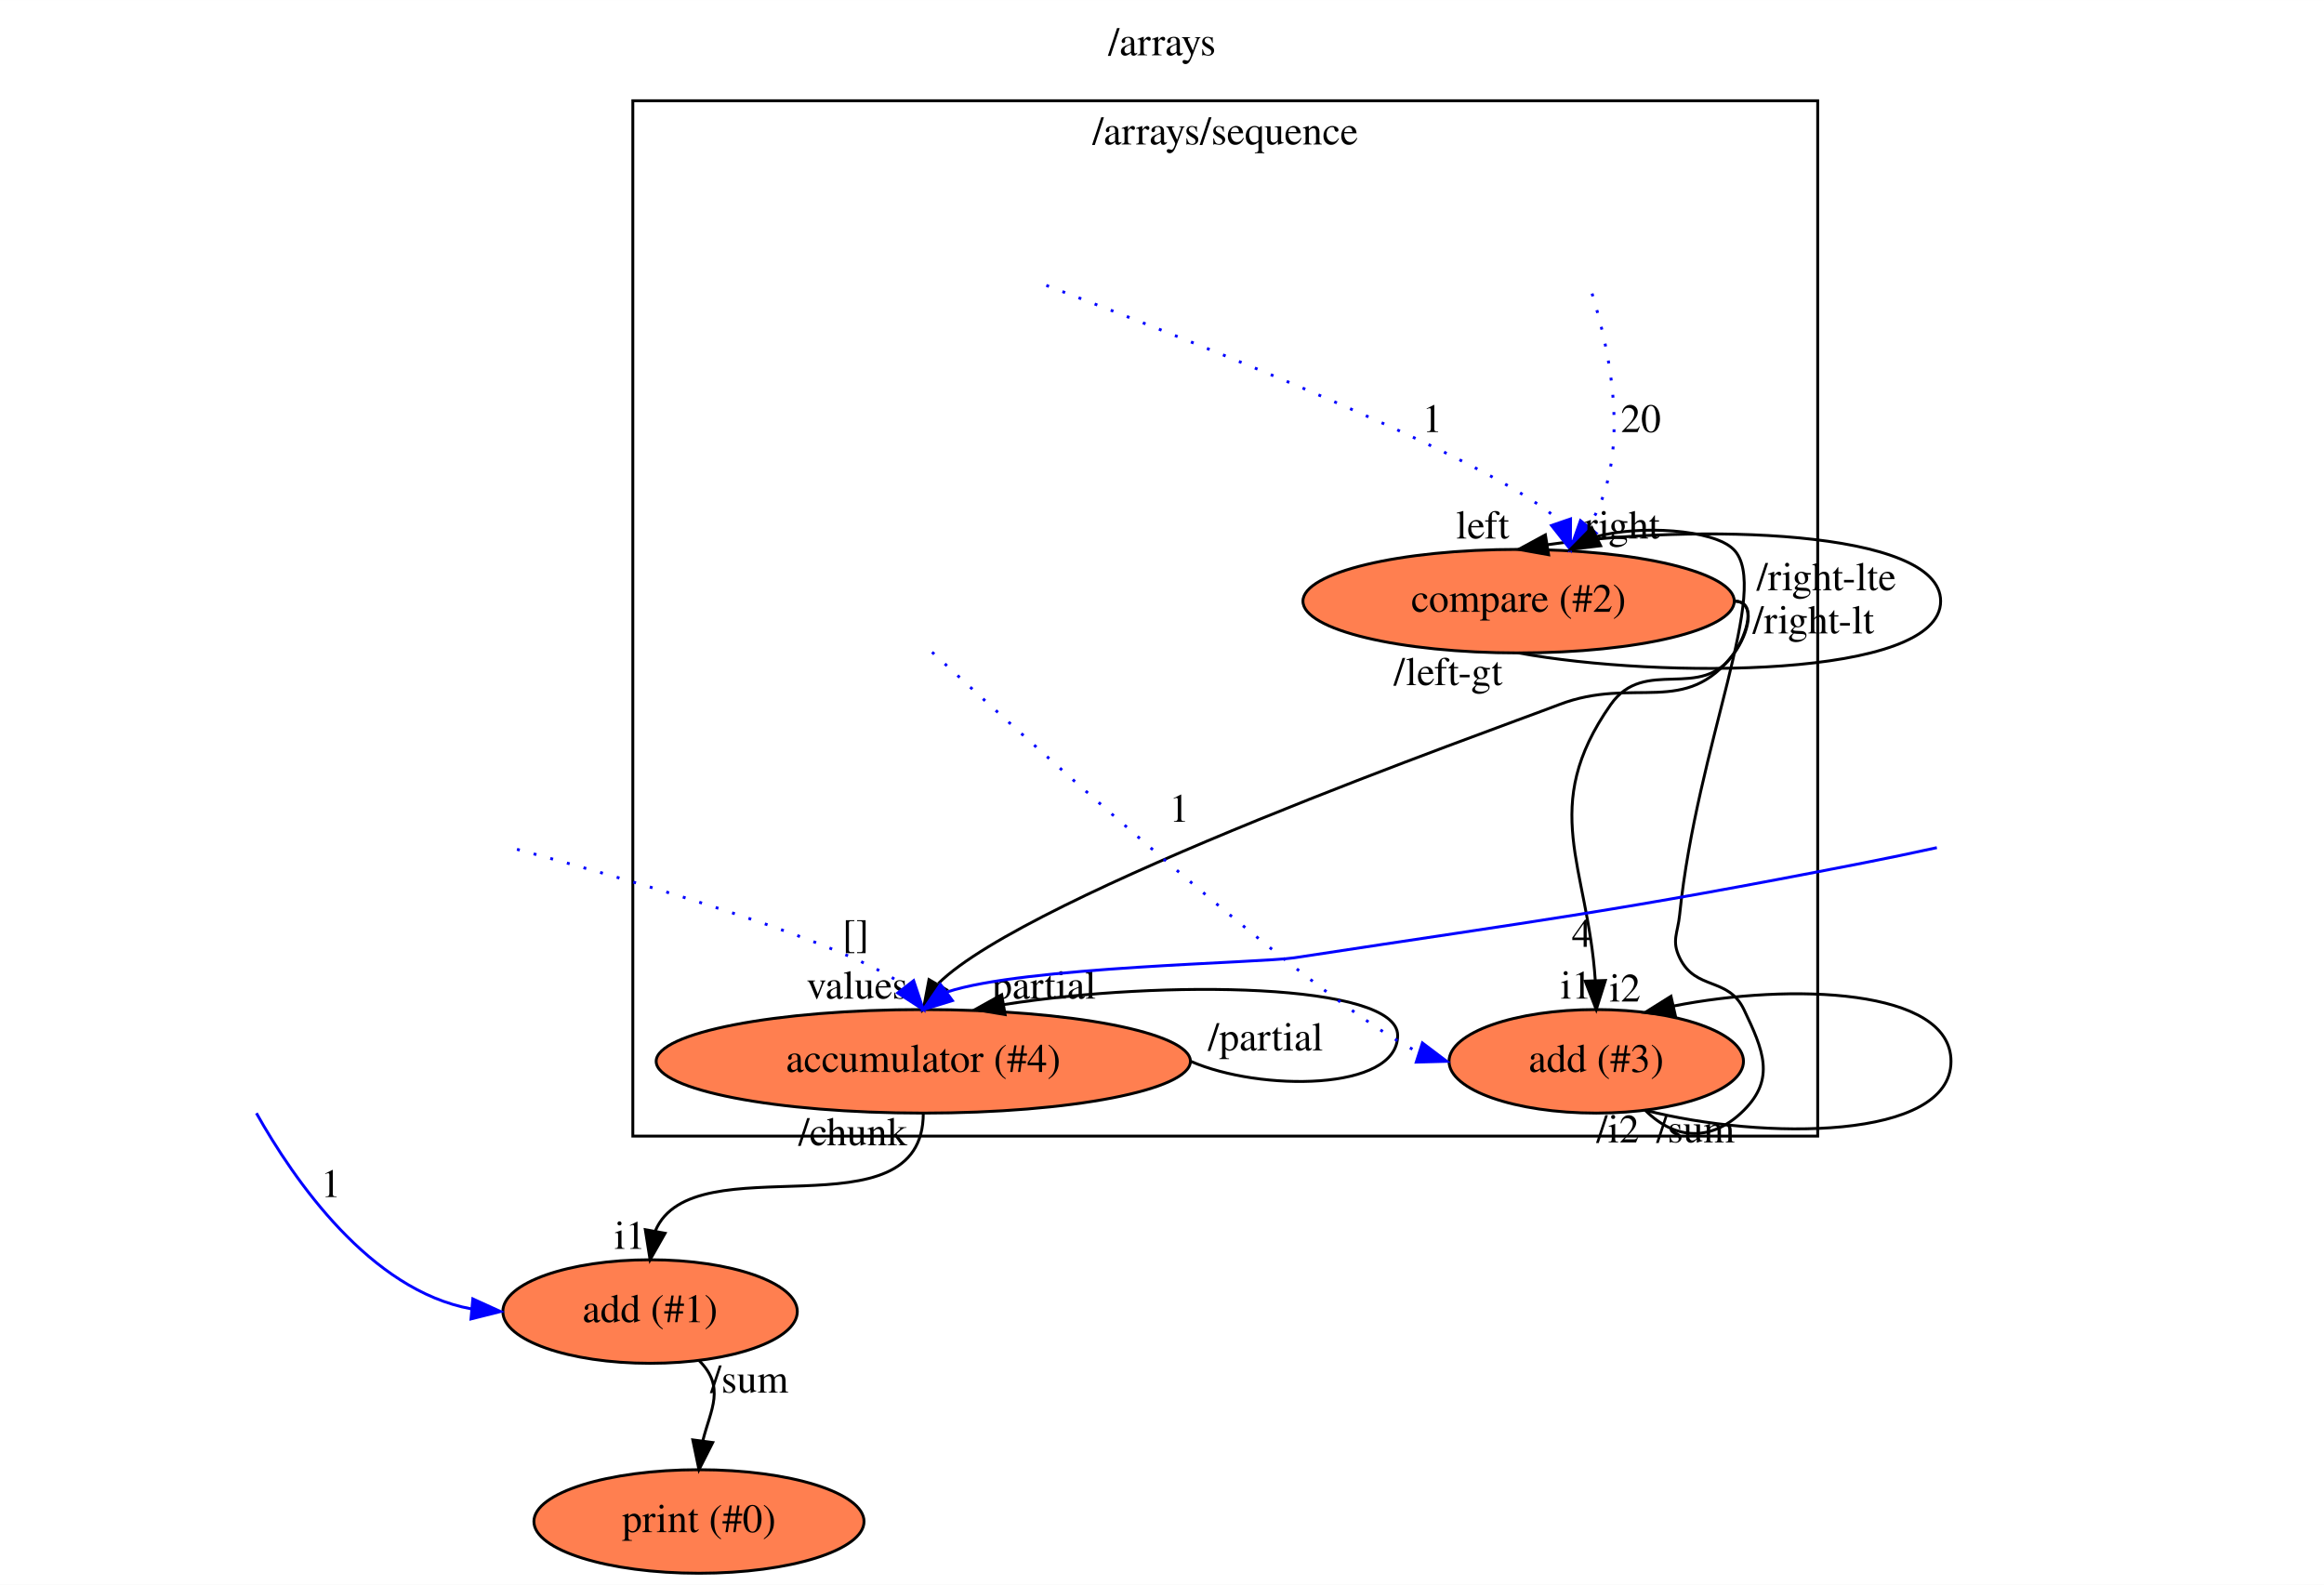
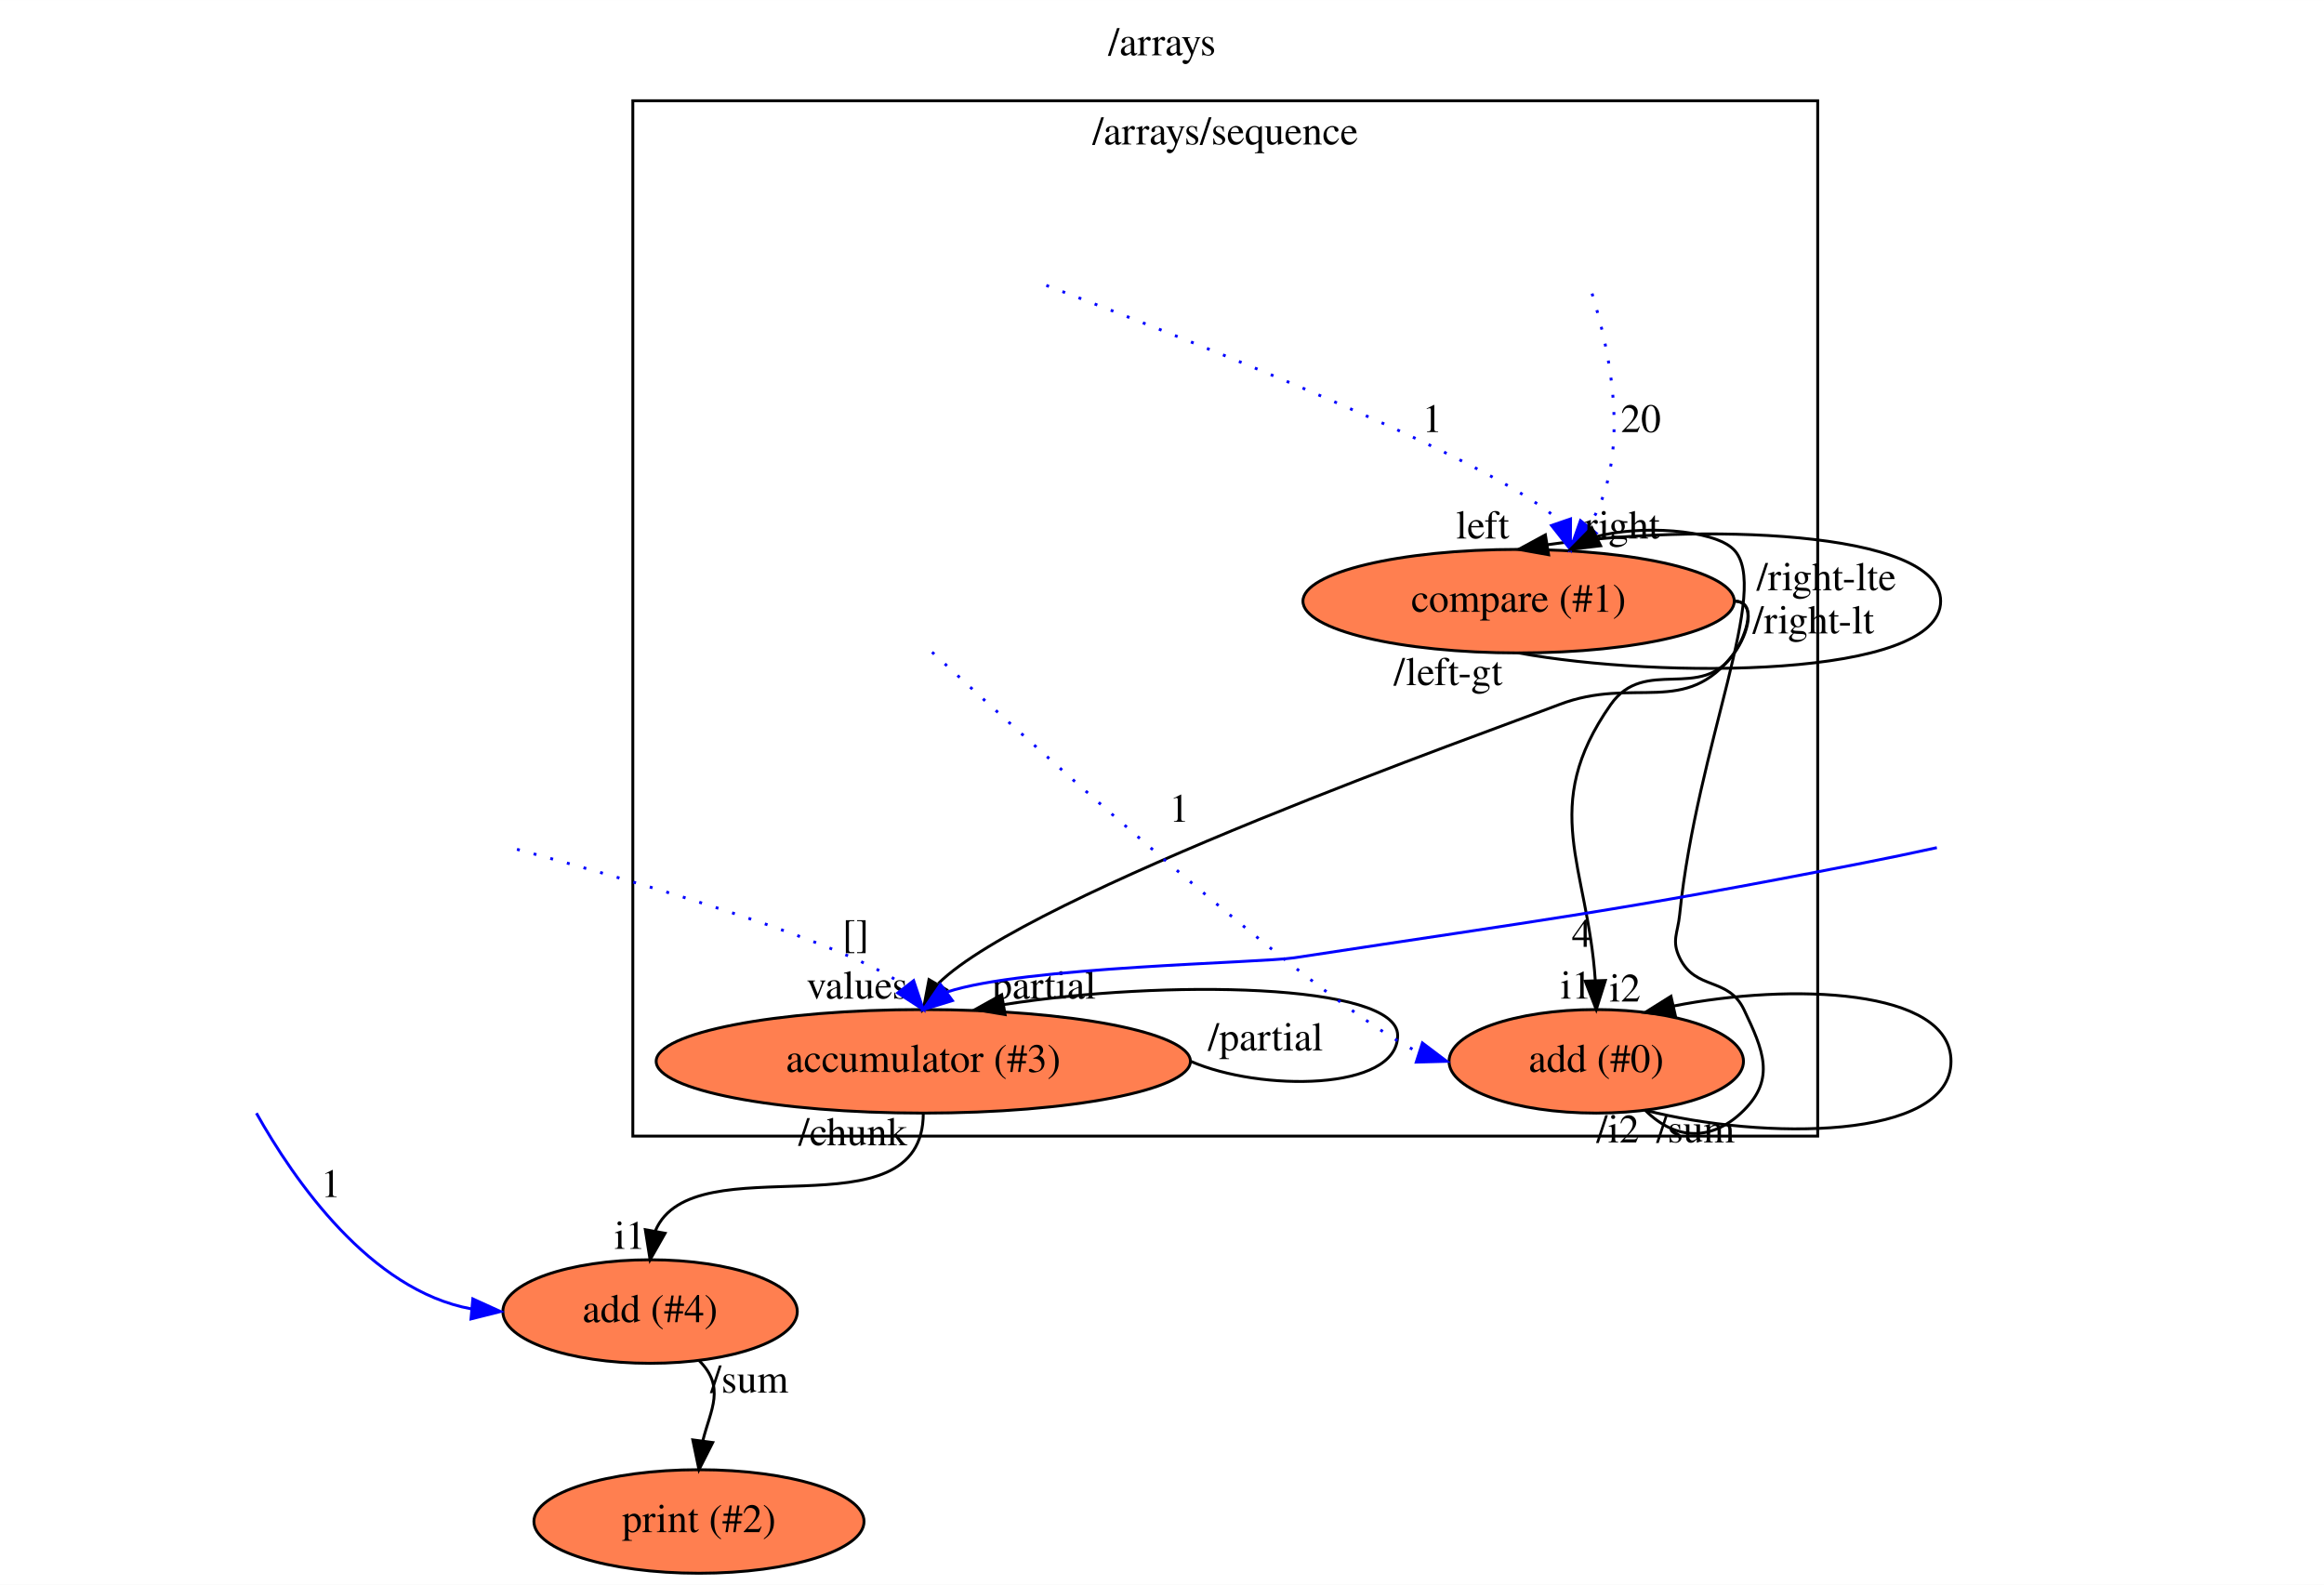
<svg xmlns="http://www.w3.org/2000/svg" xmlns:xlink="http://www.w3.org/1999/xlink" width="808pt" height="551pt" viewBox="0.00 0.00 808.09 551.00">
  <g id="graph0" class="graph" transform="scale(1 1) rotate(0) translate(4 547)">
    <polygon fill="#ffffff" stroke="transparent" points="-4,4 -4,-547 804.087,-547 804.087,4 -4,4" />
    <text text-anchor="middle" x="400.043" y="-527.8" font-family="Times,serif" font-size="14.00" fill="#000000">/arrays</text>
    <g id="clust1" class="cluster">
      <polygon fill="none" stroke="#000000" points="216.043,-152 216.043,-512 628.043,-512 628.043,-152 216.043,-152" />
      <text text-anchor="middle" x="422.043" y="-496.8" font-family="Times,serif" font-size="14.00" fill="#000000">/arrays/sequence</text>
    </g>
    <g id="node1" class="node">
      <g id="a_node1">
-         <a xlink:href="file:///home/travis/build/andrewdavidmackenzie/flow/flowstdlib/control/compare_switch/compare_switch.html" xlink:title="compare (#2)">
+         <a xlink:href="file:///home/travis/build/andrewdavidmackenzie/flow/flowstdlib/control/compare_switch/compare_switch.html" xlink:title="compare (#1)">
          <ellipse fill="#ff7f50" stroke="#000000" cx="524.043" cy="-338" rx="74.987" ry="18" />
-           <text text-anchor="middle" x="524.043" y="-334.3" font-family="Times,serif" font-size="14.00" fill="#000000">compare (#2)</text>
+           <text text-anchor="middle" x="524.043" y="-334.3" font-family="Times,serif" font-size="14.00" fill="#000000">compare (#1)</text>
        </a>
      </g>
    </g>
    <g id="edge4" class="edge">
      <path fill="none" stroke="#000000" d="M524.043,-320C572.958,-311 670.787,-311 670.787,-338 670.787,-363.26 585.162,-364.888 534.072,-357.623" />
      <polygon fill="#000000" stroke="#000000" points="534.474,-354.143 524.043,-356 533.356,-361.053 534.474,-354.143" />
      <text text-anchor="middle" x="511.543" y="-359.8" font-family="Times,serif" font-size="14.00" fill="#000000">left</text>
      <text text-anchor="middle" x="499.543" y="-308.8" font-family="Times,serif" font-size="14.00" fill="#000000">/left-gt</text>
    </g>
    <g id="node4" class="node">
      <g id="a_node4">
-         <a xlink:href="file:///home/travis/build/andrewdavidmackenzie/flow/flowstdlib/data/accumulate/accumulate.html" xlink:title="accumulator (#4)">
+         <a xlink:href="file:///home/travis/build/andrewdavidmackenzie/flow/flowstdlib/data/accumulate/accumulate.html" xlink:title="accumulator (#3)">
          <ellipse fill="#ff7f50" stroke="#000000" cx="317.043" cy="-178" rx="92.883" ry="18" />
-           <text text-anchor="middle" x="317.043" y="-174.3" font-family="Times,serif" font-size="14.00" fill="#000000">accumulator (#4)</text>
+           <text text-anchor="middle" x="317.043" y="-174.3" font-family="Times,serif" font-size="14.00" fill="#000000">accumulator (#3)</text>
        </a>
      </g>
    </g>
    <g id="edge3" class="edge">
      <path fill="none" stroke="#000000" d="M599.043,-338C607.043,-338 603.833,-326.408 599.043,-320 582.119,-297.36 564.427,-312.145 538.043,-302 515.106,-293.18 353.62,-236.144 322.298,-205.079" />
      <polygon fill="#000000" stroke="#000000" points="325.082,-202.902 317.043,-196 319.023,-206.408 325.082,-202.902" />
      <text text-anchor="middle" x="294.043" y="-199.8" font-family="Times,serif" font-size="14.00" fill="#000000">values</text>
      <text text-anchor="middle" x="631.043" y="-341.8" font-family="Times,serif" font-size="14.00" fill="#000000">/right-lte</text>
    </g>
    <g id="node5" class="node">
      <g id="a_node5">
-         <a xlink:href="file:///home/travis/build/andrewdavidmackenzie/flow/flowstdlib/math/add/add.html" xlink:title="add (#3)">
+         <a xlink:href="file:///home/travis/build/andrewdavidmackenzie/flow/flowstdlib/math/add/add.html" xlink:title="add (#0)">
          <ellipse fill="#ff7f50" stroke="#000000" cx="551.043" cy="-178" rx="51.191" ry="18" />
-           <text text-anchor="middle" x="551.043" y="-174.3" font-family="Times,serif" font-size="14.00" fill="#000000">add (#3)</text>
+           <text text-anchor="middle" x="551.043" y="-174.3" font-family="Times,serif" font-size="14.00" fill="#000000">add (#0)</text>
        </a>
      </g>
    </g>
    <g id="edge5" class="edge">
      <path fill="none" stroke="#000000" d="M599.043,-338C607.043,-338 603.475,-326.66 599.043,-320 587.565,-302.752 567.925,-318.973 556.043,-302 531.003,-266.23 548.041,-246.263 550.708,-206.074" />
      <polygon fill="#000000" stroke="#000000" points="554.209,-206.111 551.043,-196 547.212,-205.878 554.209,-206.111" />
      <text text-anchor="middle" x="544.043" y="-199.8" font-family="Times,serif" font-size="14.00" fill="#000000">i1</text>
      <text text-anchor="middle" x="626.543" y="-326.8" font-family="Times,serif" font-size="14.00" fill="#000000">/right-lt</text>
    </g>
    <g id="edge1" class="edge">
      <path fill="none" stroke="#0000ff" stroke-dasharray="1,5" d="M549.585,-444.956C556.187,-423.548 563.443,-387.759 548.351,-363.899" />
      <polygon fill="#0000ff" stroke="#0000ff" points="551.018,-361.63 542.043,-356 545.548,-365.998 551.018,-361.63" />
      <text text-anchor="middle" x="566.543" y="-396.8" font-family="Times,serif" font-size="14.00" fill="#000000">20</text>
    </g>
    <g id="edge2" class="edge">
      <path fill="none" stroke="#0000ff" stroke-dasharray="1,5" d="M359.82,-447.797C417.085,-425.99 516.811,-386.183 538.787,-365.494" />
      <polygon fill="#0000ff" stroke="#0000ff" points="542.109,-366.595 542.043,-356 535.488,-364.324 542.109,-366.595" />
      <text text-anchor="middle" x="494.043" y="-396.8" font-family="Times,serif" font-size="14.00" fill="#000000">1</text>
    </g>
    <g id="edge11" class="edge">
      <path fill="none" stroke="#000000" d="M410.043,-178C433.985,-167.5 481.985,-167.5 481.985,-187 481.985,-205.357 400.485,-206.433 345.063,-197.736" />
      <polygon fill="#000000" stroke="#000000" points="345.494,-194.258 335.043,-196 344.299,-201.156 345.494,-194.258" />
      <text text-anchor="middle" x="359.043" y="-199.8" font-family="Times,serif" font-size="14.00" fill="#000000">partial</text>
      <text text-anchor="middle" x="436.043" y="-181.8" font-family="Times,serif" font-size="14.00" fill="#000000">/partial</text>
    </g>
    <g id="node9" class="node">
      <g id="a_node9">
-         <a xlink:href="file:///home/travis/build/andrewdavidmackenzie/flow/flowstdlib/math/add/add.html" xlink:title="add (#1)">
+         <a xlink:href="file:///home/travis/build/andrewdavidmackenzie/flow/flowstdlib/math/add/add.html" xlink:title="add (#4)">
          <ellipse fill="#ff7f50" stroke="#000000" cx="222.043" cy="-91" rx="51.191" ry="18" />
-           <text text-anchor="middle" x="222.043" y="-87.3" font-family="Times,serif" font-size="14.00" fill="#000000">add (#1)</text>
+           <text text-anchor="middle" x="222.043" y="-87.3" font-family="Times,serif" font-size="14.00" fill="#000000">add (#4)</text>
        </a>
      </g>
    </g>
    <g id="edge12" class="edge">
      <path fill="none" stroke="#000000" d="M317.043,-160C317.043,-116.009 236.99,-150.189 223.856,-119.023" />
      <polygon fill="#000000" stroke="#000000" points="227.267,-118.217 222.043,-109 220.379,-119.463 227.267,-118.217" />
      <text text-anchor="middle" x="215.043" y="-112.8" font-family="Times,serif" font-size="14.00" fill="#000000">i1</text>
      <text text-anchor="middle" x="292.543" y="-148.8" font-family="Times,serif" font-size="14.00" fill="#000000">/chunk</text>
    </g>
    <g id="edge8" class="edge">
      <path fill="none" stroke="#000000" d="M568.043,-161C578.837,-150.206 591.595,-150.206 602.389,-161 613.388,-171.999 609.104,-181.968 602.389,-196 596.884,-207.503 585.548,-202.497 580.043,-214 577.165,-220.013 579.367,-222.368 580.043,-229 586.076,-288.196 612.058,-342.728 598.787,-356 591.751,-363.036 566.04,-364.52 551.126,-360.452" />
      <polygon fill="#000000" stroke="#000000" points="552.563,-357.259 542.043,-356 549.482,-363.544 552.563,-357.259" />
      <text text-anchor="middle" x="560.043" y="-359.8" font-family="Times,serif" font-size="14.00" fill="#000000">right</text>
      <text text-anchor="middle" x="585.543" y="-149.8" font-family="Times,serif" font-size="14.00" fill="#000000">/sum</text>
    </g>
    <g id="edge7" class="edge">
      <path fill="none" stroke="#000000" d="M568.043,-161C609.158,-150.5 674.389,-150.5 674.389,-178 674.389,-203.405 618.717,-205.34 577.819,-197.209" />
      <polygon fill="#000000" stroke="#000000" points="578.569,-193.79 568.043,-195 577.026,-200.618 578.569,-193.79" />
      <text text-anchor="middle" x="561.043" y="-198.8" font-family="Times,serif" font-size="14.00" fill="#000000">i2</text>
      <text text-anchor="middle" x="558.543" y="-149.8" font-family="Times,serif" font-size="14.00" fill="#000000">/i2</text>
    </g>
    <g id="edge6" class="edge">
      <path fill="none" stroke="#0000ff" stroke-dasharray="1,5" d="M320.105,-320.266C360.492,-283.002 453.861,-198.566 489.161,-181.17" />
      <polygon fill="#0000ff" stroke="#0000ff" points="490.59,-184.387 499.043,-178 488.452,-177.722 490.59,-184.387" />
      <text text-anchor="middle" x="406.043" y="-261.3" font-family="Times,serif" font-size="14.00" fill="#000000">1</text>
    </g>
    <g id="edge9" class="edge">
      <path fill="none" stroke="#0000ff" stroke-dasharray="1,5" d="M175.764,-251.718C223.553,-238.821 290.17,-219.056 310.742,-204.136" />
      <polygon fill="#0000ff" stroke="#0000ff" points="313.687,-206.049 317.043,-196 308.153,-201.763 313.687,-206.049" />
      <text text-anchor="middle" x="293.543" y="-217.8" font-family="Times,serif" font-size="14.00" fill="#000000">[]</text>
    </g>
    <g id="edge10" class="edge">
      <path fill="none" stroke="#0000ff" d="M669.476,-252.293C660.979,-250.439 652.286,-248.613 644.043,-247 556.49,-229.868 534.23,-227.499 446.043,-214 434.085,-212.169 351.975,-210.934 325.355,-202.124" />
      <polygon fill="#0000ff" stroke="#0000ff" points="327.17,-199.114 317.043,-196 323.018,-204.75 327.17,-199.114" />
      <text text-anchor="middle" x="546.043" y="-217.8" font-family="Times,serif" font-size="14.00" fill="#000000">4</text>
    </g>
    <g id="node11" class="node">
      <g id="a_node11">
-         <a xlink:href="file:///home/travis/build/andrewdavidmackenzie/flow/flowr/src/lib/flowruntime/stdio/stdout.html" xlink:title="print (#0)">
+         <a xlink:href="file:///home/travis/build/andrewdavidmackenzie/flow/flowr/src/lib/flowruntime/stdio/stdout.html" xlink:title="print (#2)">
          <ellipse fill="#ff7f50" stroke="#000000" cx="239.043" cy="-18" rx="57.391" ry="18" />
-           <text text-anchor="middle" x="239.043" y="-14.3" font-family="Times,serif" font-size="14.00" fill="#000000">print (#0)</text>
+           <text text-anchor="middle" x="239.043" y="-14.3" font-family="Times,serif" font-size="14.00" fill="#000000">print (#2)</text>
        </a>
      </g>
    </g>
    <g id="edge14" class="edge">
      <path fill="none" stroke="#000000" d="M239.043,-74C248.373,-64.67 243.125,-57.033 240.383,-46.085" />
      <polygon fill="#000000" stroke="#000000" points="243.829,-45.452 239.043,-36 236.89,-46.374 243.829,-45.452" />
      <text text-anchor="middle" x="256.543" y="-62.8" font-family="Times,serif" font-size="14.00" fill="#000000">/sum</text>
    </g>
    <g id="edge13" class="edge">
      <path fill="none" stroke="#0000ff" d="M85.157,-159.974C98.24,-136.681 124.701,-98.342 159.891,-91.924" />
      <polygon fill="#0000ff" stroke="#0000ff" points="160.402,-95.392 170.043,-91 159.767,-88.421 160.402,-95.392" />
      <text text-anchor="middle" x="111.043" y="-130.8" font-family="Times,serif" font-size="14.00" fill="#000000">1</text>
    </g>
  </g>
</svg>
